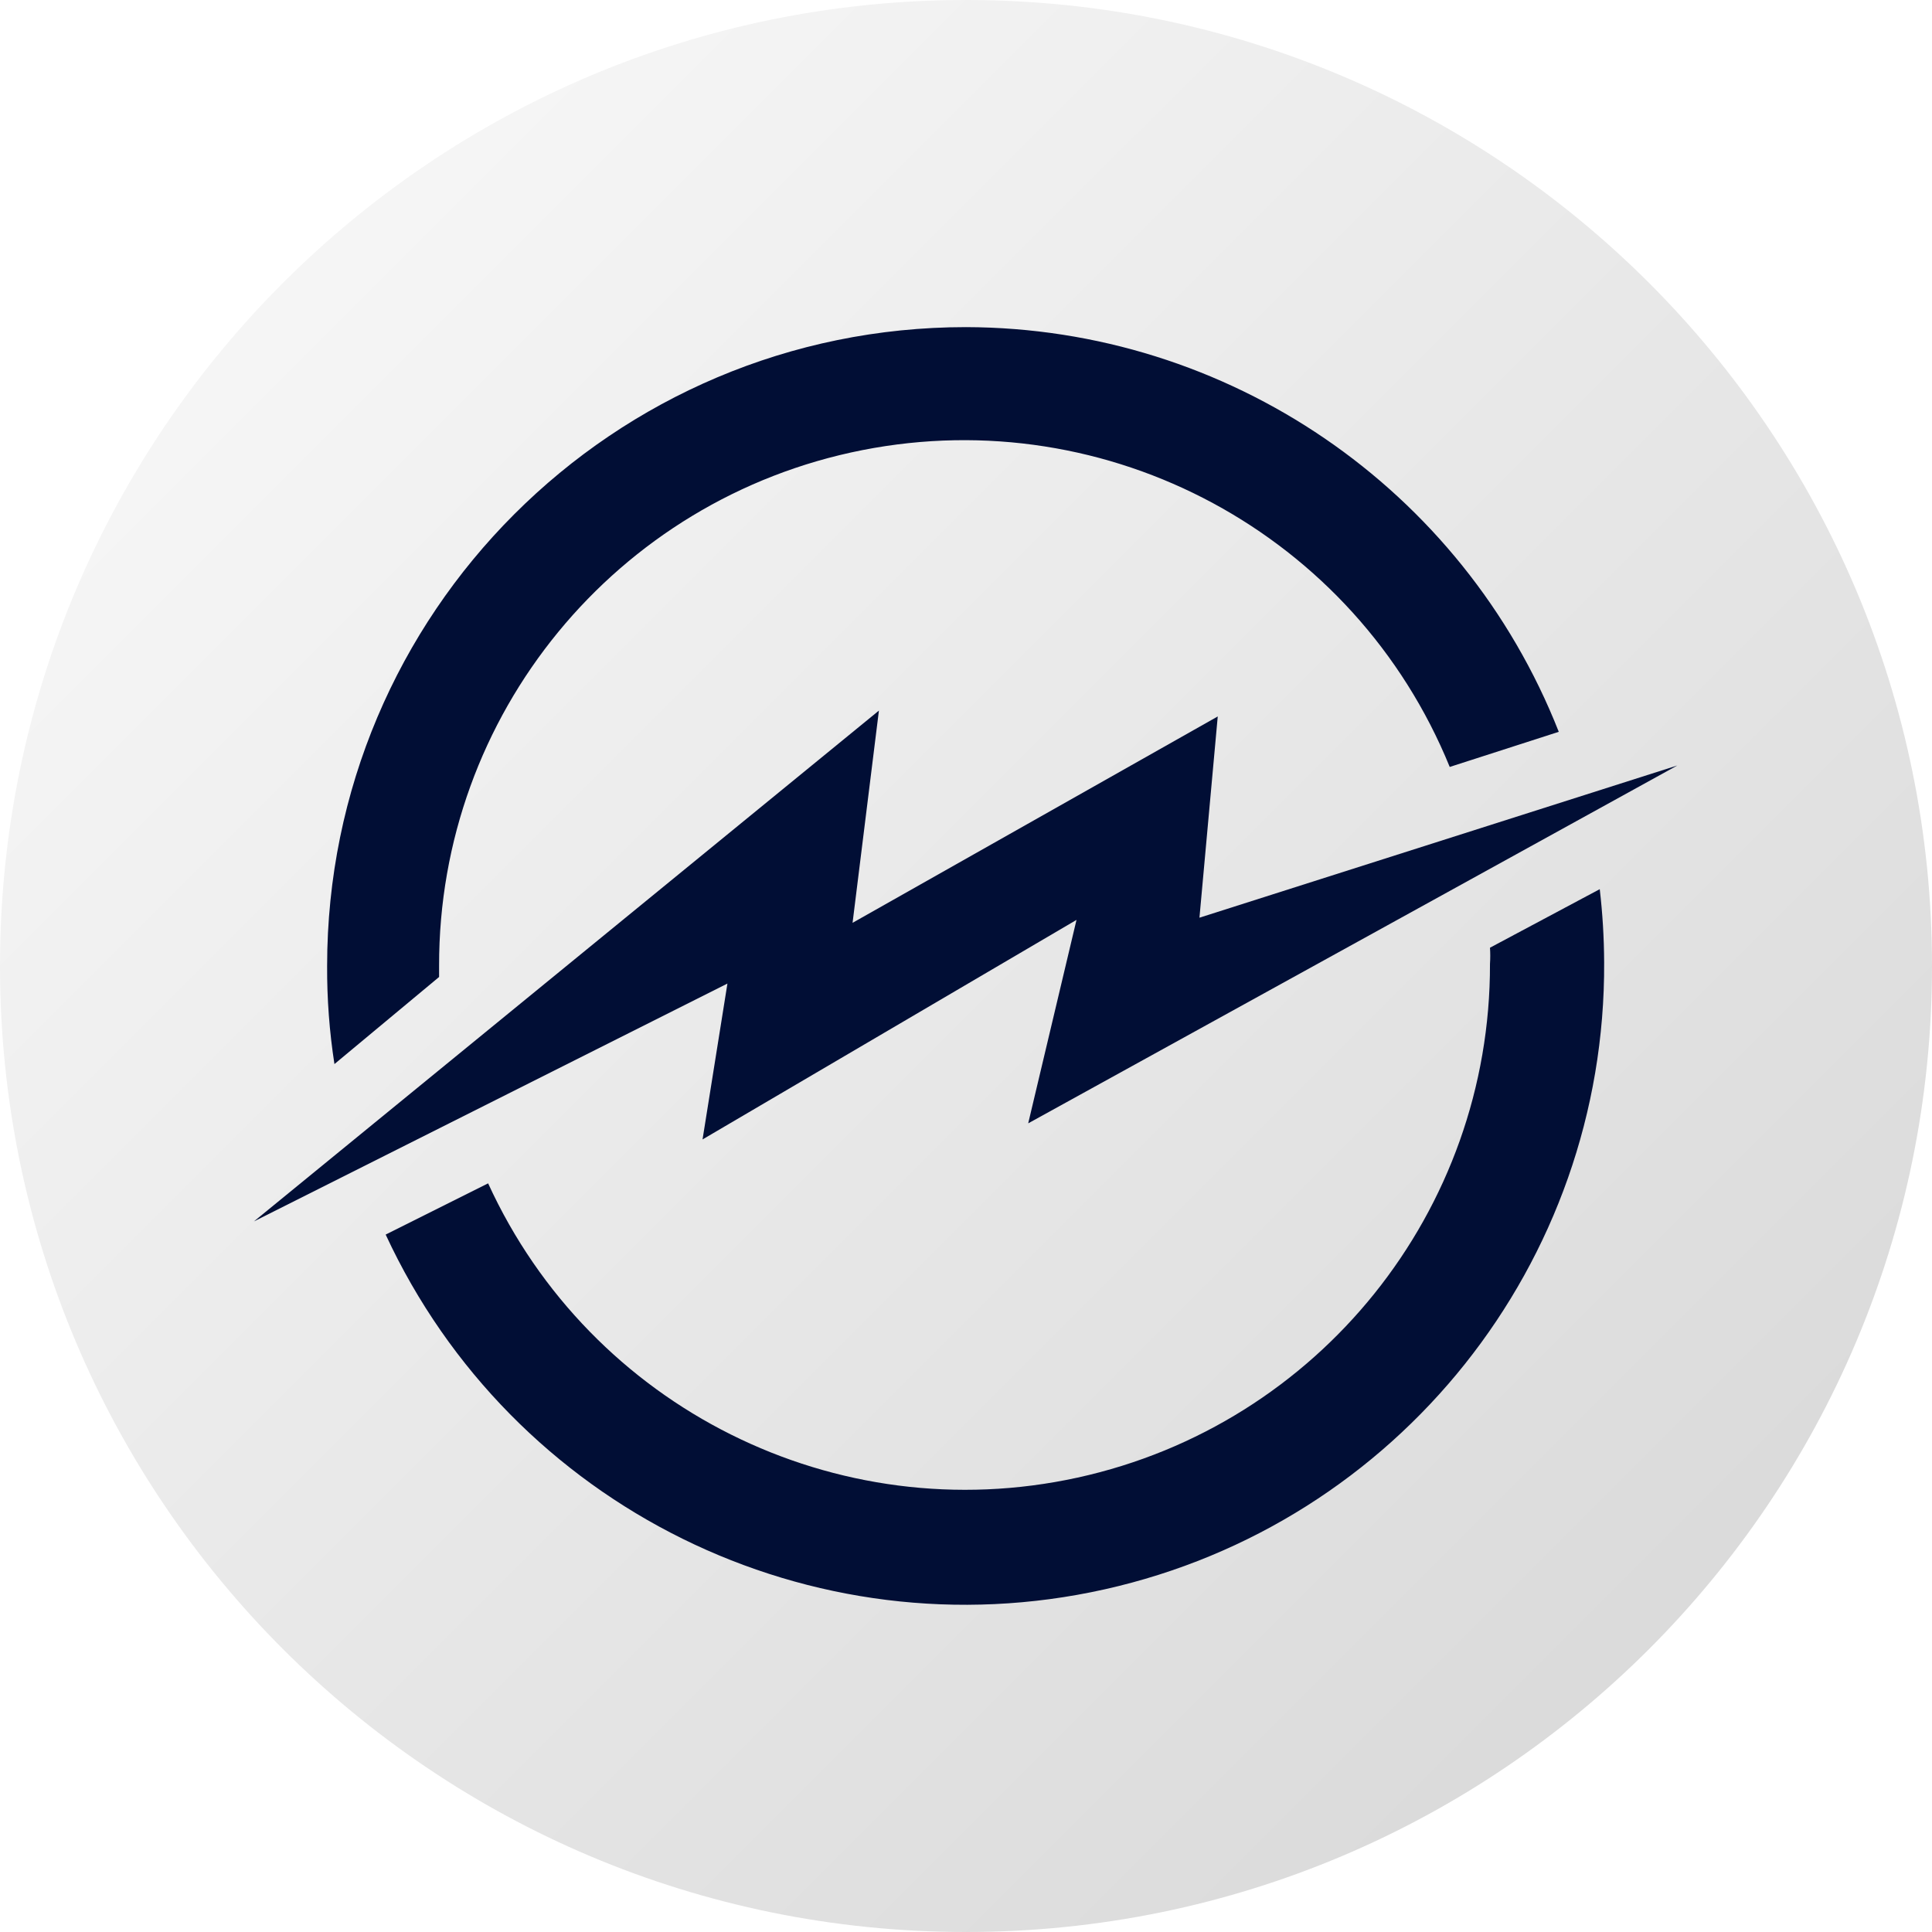
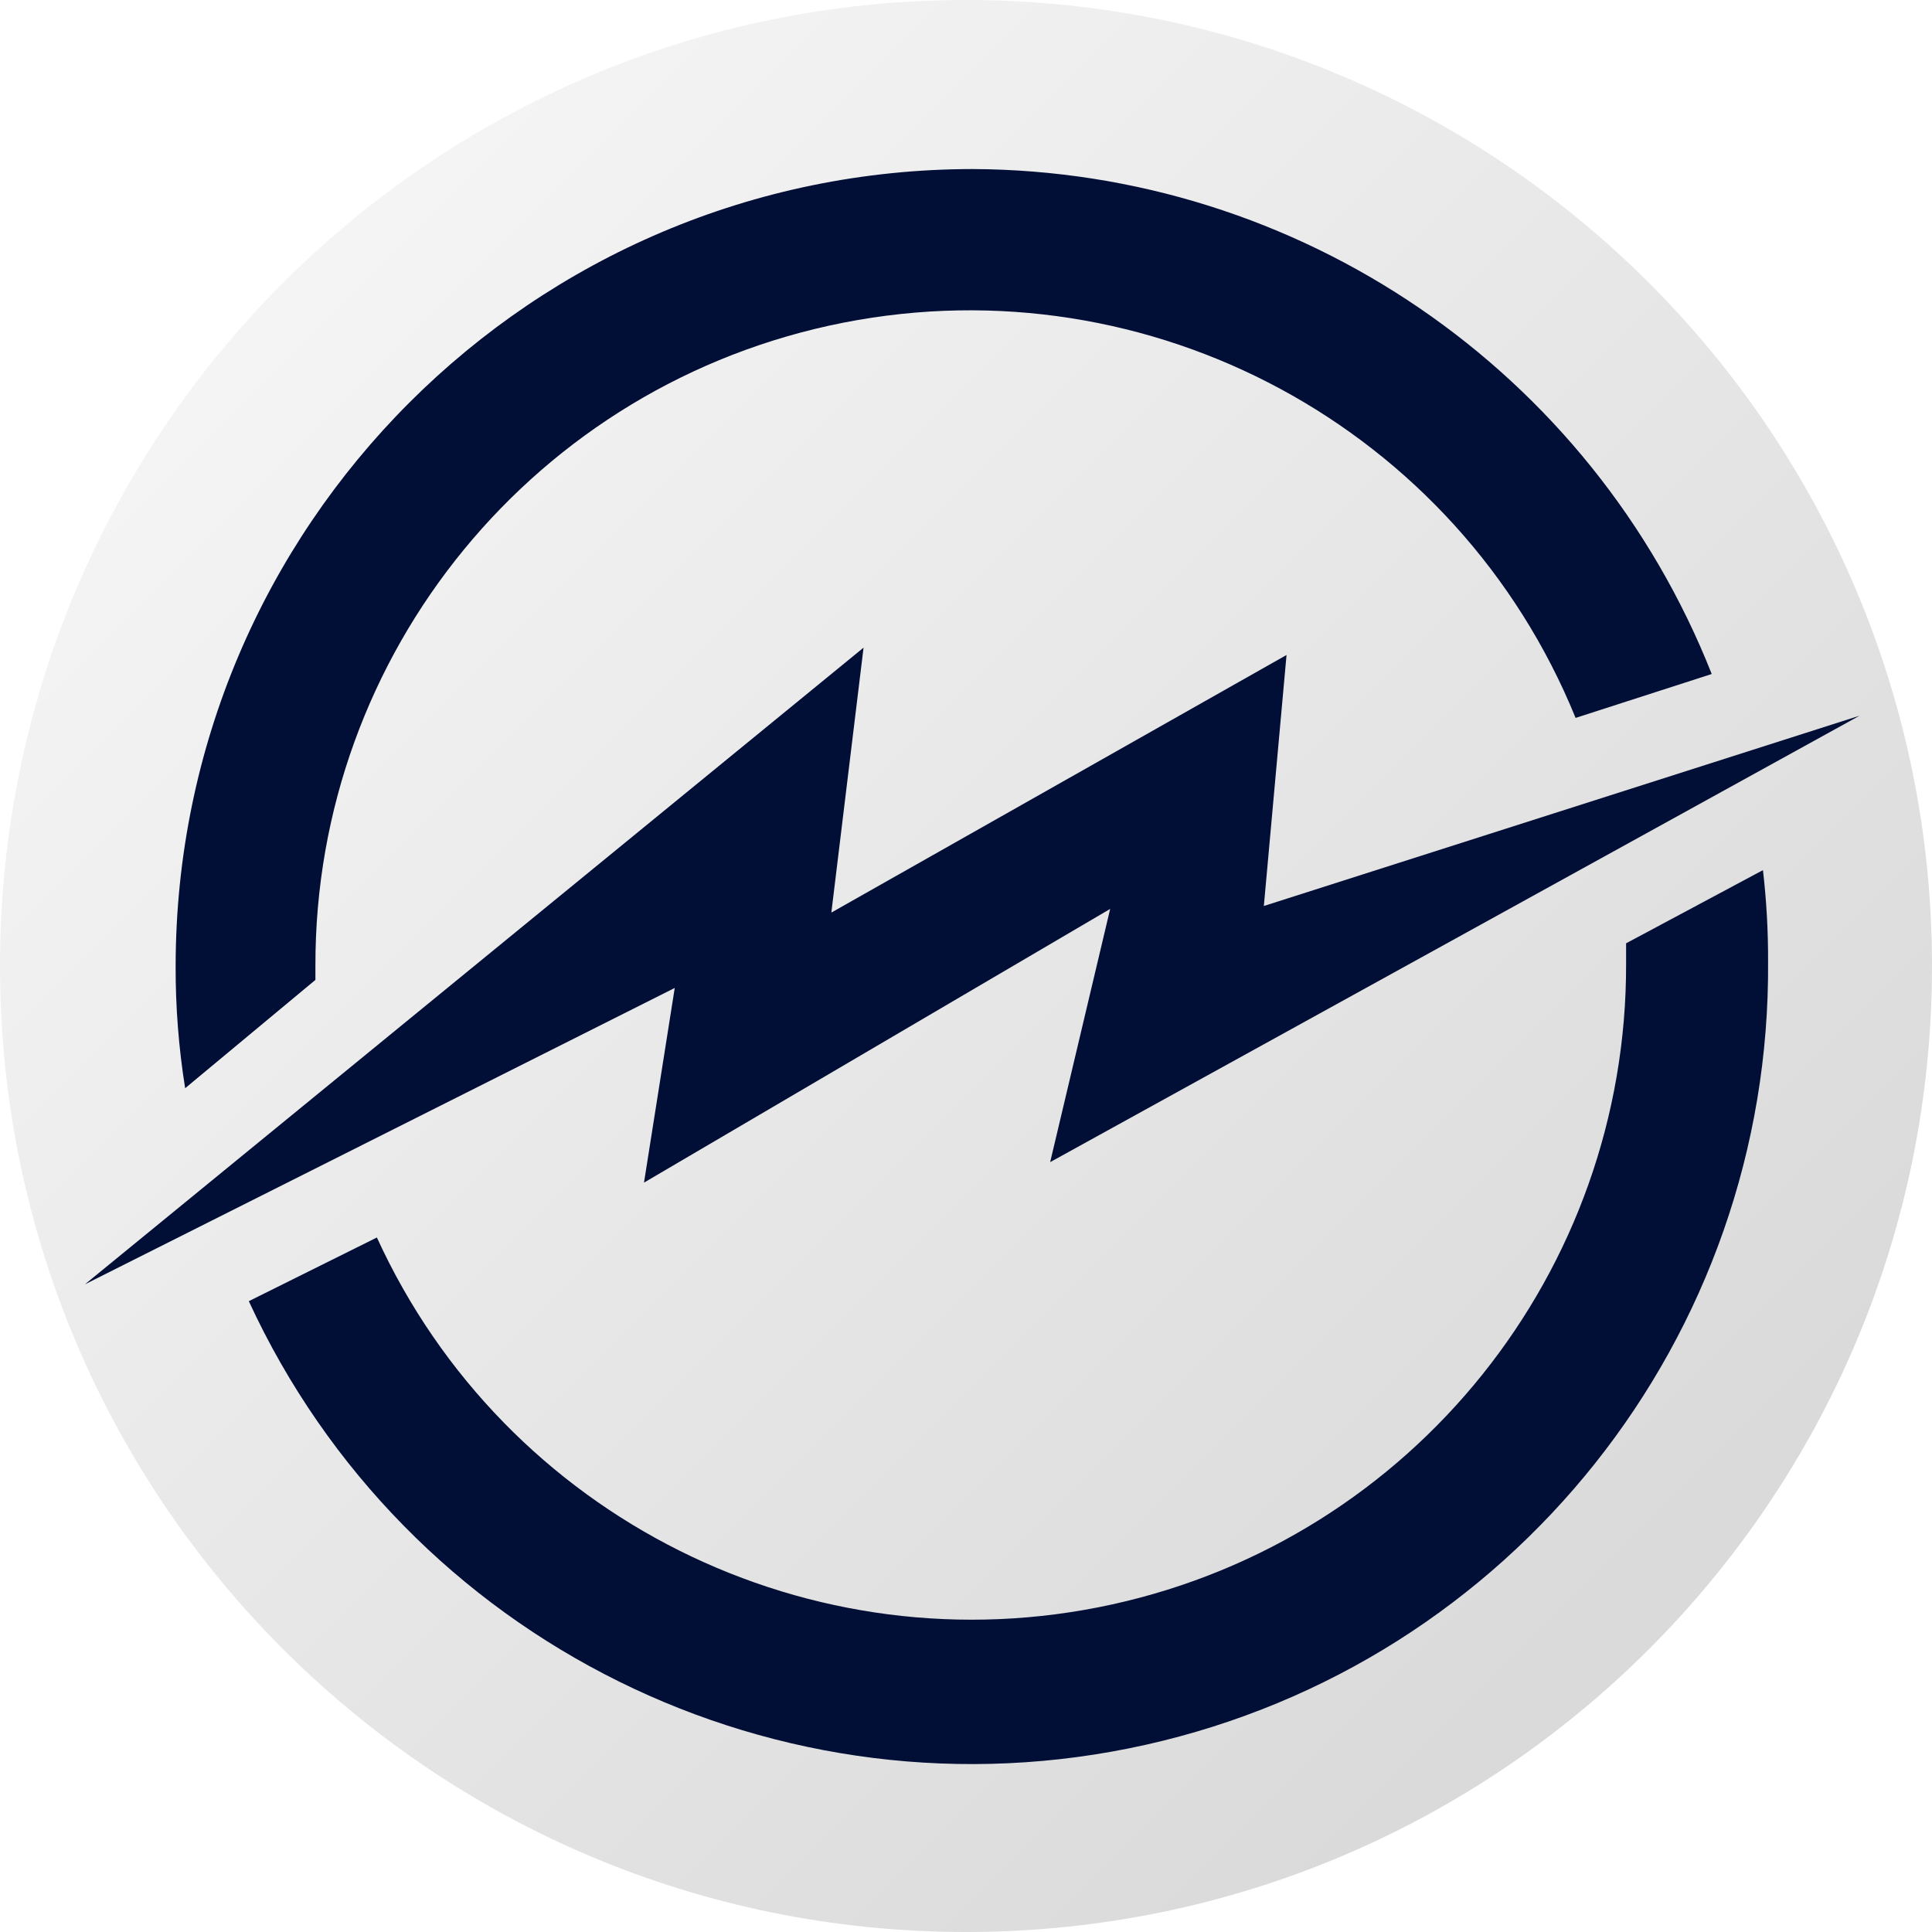
<svg xmlns="http://www.w3.org/2000/svg" id="Layer_1" data-name="Layer 1" viewBox="0 0 26.4 26.4">
  <defs>
-     <linearGradient id="linear-gradient" x1="105.34" y1="194.23" x2="131.74" y2="194.23" gradientTransform="matrix(0.71, 0.71, 0.71, -0.71, -207.96, 66.72)" gradientUnits="userSpaceOnUse">
+     <linearGradient id="linear-gradient" x1="287.99" y1="279.94" x2="314.39" y2="279.94" gradientTransform="translate(-1.54 -399.06) rotate(45)" gradientUnits="userSpaceOnUse">
      <stop offset="0" stop-color="#f5f5f5" />
      <stop offset="1" stop-color="#dadada" />
    </linearGradient>
  </defs>
  <circle cx="13.2" cy="13.2" r="13.2" style="fill:url(#linear-gradient)" />
-   <path d="M21.86,12.15a9,9,0,0,1,.06,1A8.73,8.73,0,0,1,5.27,16.87l1.4-.7a7.17,7.17,0,0,0,13.69-3,1.62,1.62,0,0,0,0-.22ZM13.2,4.47A8.73,8.73,0,0,1,21.3,10l-1.49.48A7.17,7.17,0,0,0,6,13.2v.15L4.57,14.54a8.45,8.45,0,0,1-.1-1.34A8.73,8.73,0,0,1,13.2,4.47Z" style="fill:#010e35;fill-rule:evenodd" />
-   <polygon points="3.47 16.69 12.01 9.71 11.65 12.61 16.64 9.79 16.39 12.54 22.92 10.46 14.05 15.35 14.71 12.57 9.6 15.57 9.94 13.44 3.47 16.69" style="fill:#010e35;fill-rule:evenodd" />
+   <path d="M24.09,11.89a10.48,10.48,0,0,1,.07,1.25A10.88,10.88,0,0,1,3.4,17.78l1.75-.87a8.94,8.94,0,0,0,17.07-3.75v-.27ZM13.29,2.31a10.91,10.91,0,0,1,10.1,6.9l-1.86.6A8.94,8.94,0,0,0,4.31,13.2v.19L2.53,14.87A10.35,10.35,0,0,1,2.4,13.2,10.9,10.9,0,0,1,13.29,2.31Z" style="fill:#010e35;fill-rule:evenodd" />
+   <polygon points="1.16 17.55 11.8 8.85 11.36 12.47 17.58 8.95 17.27 12.38 25.41 9.78 14.35 15.88 15.17 12.42 8.8 16.16 9.22 13.5 1.16 17.55" style="fill:#010e35;fill-rule:evenodd" />
</svg>
